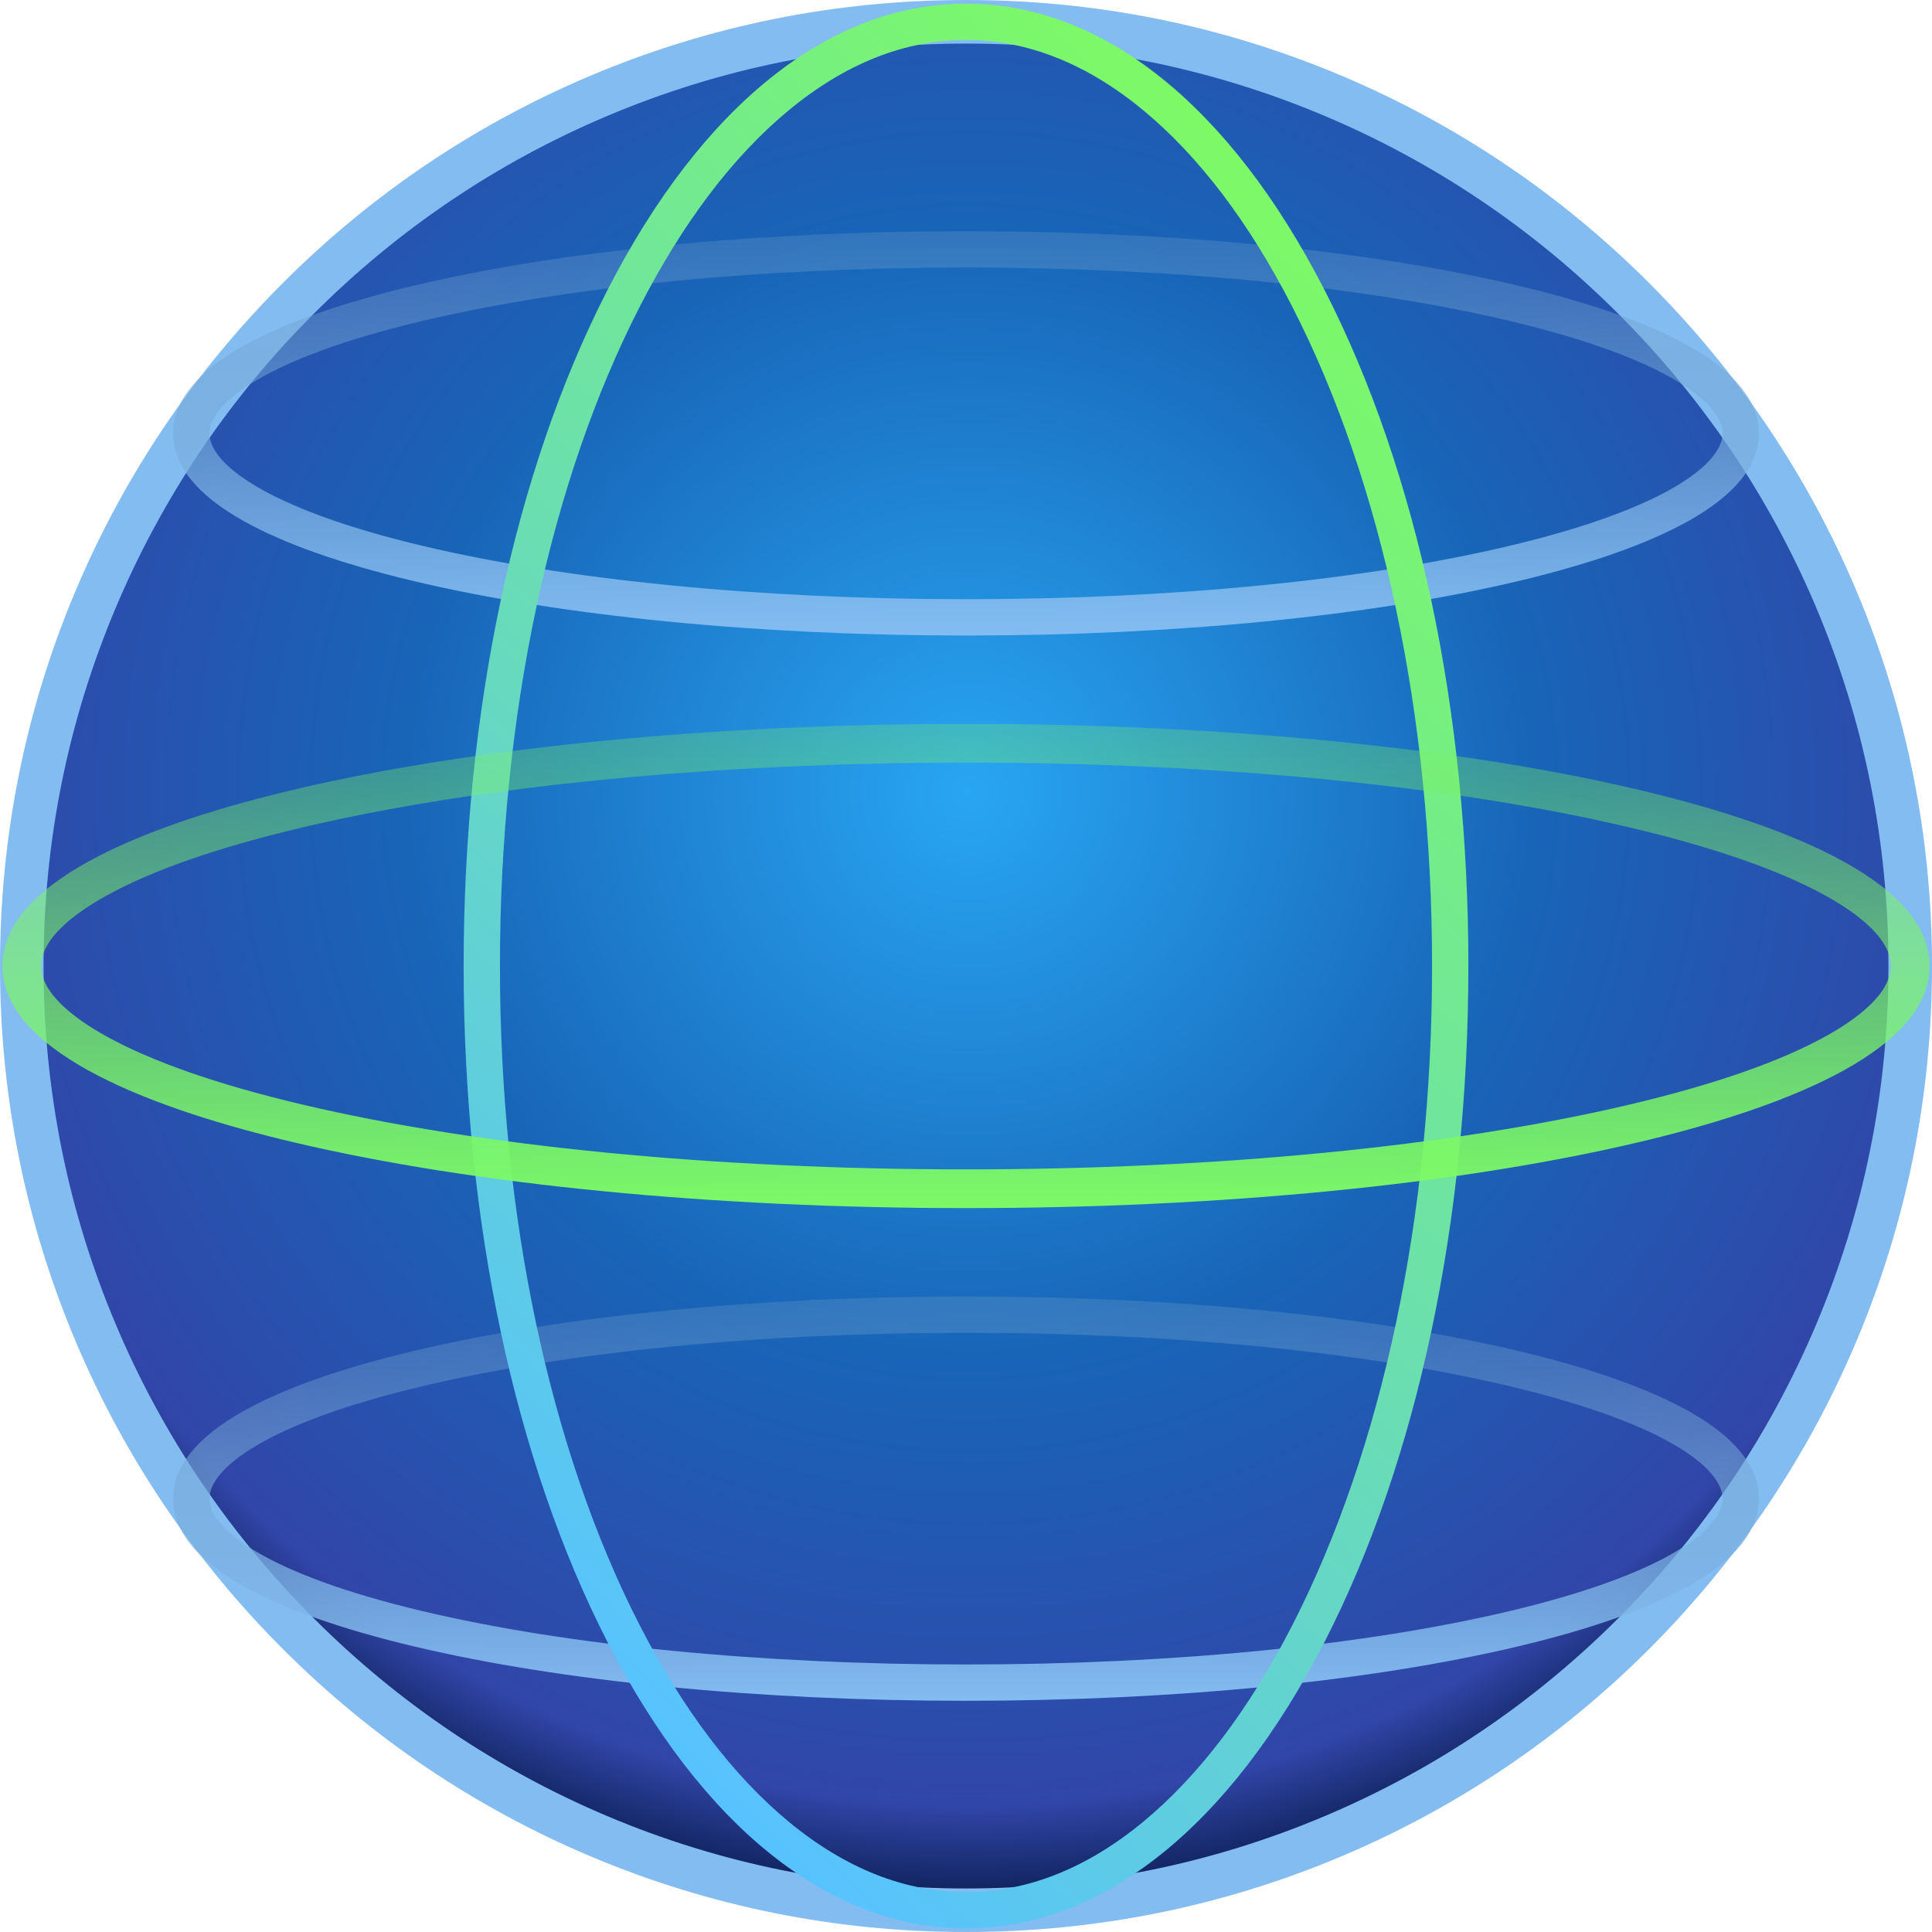
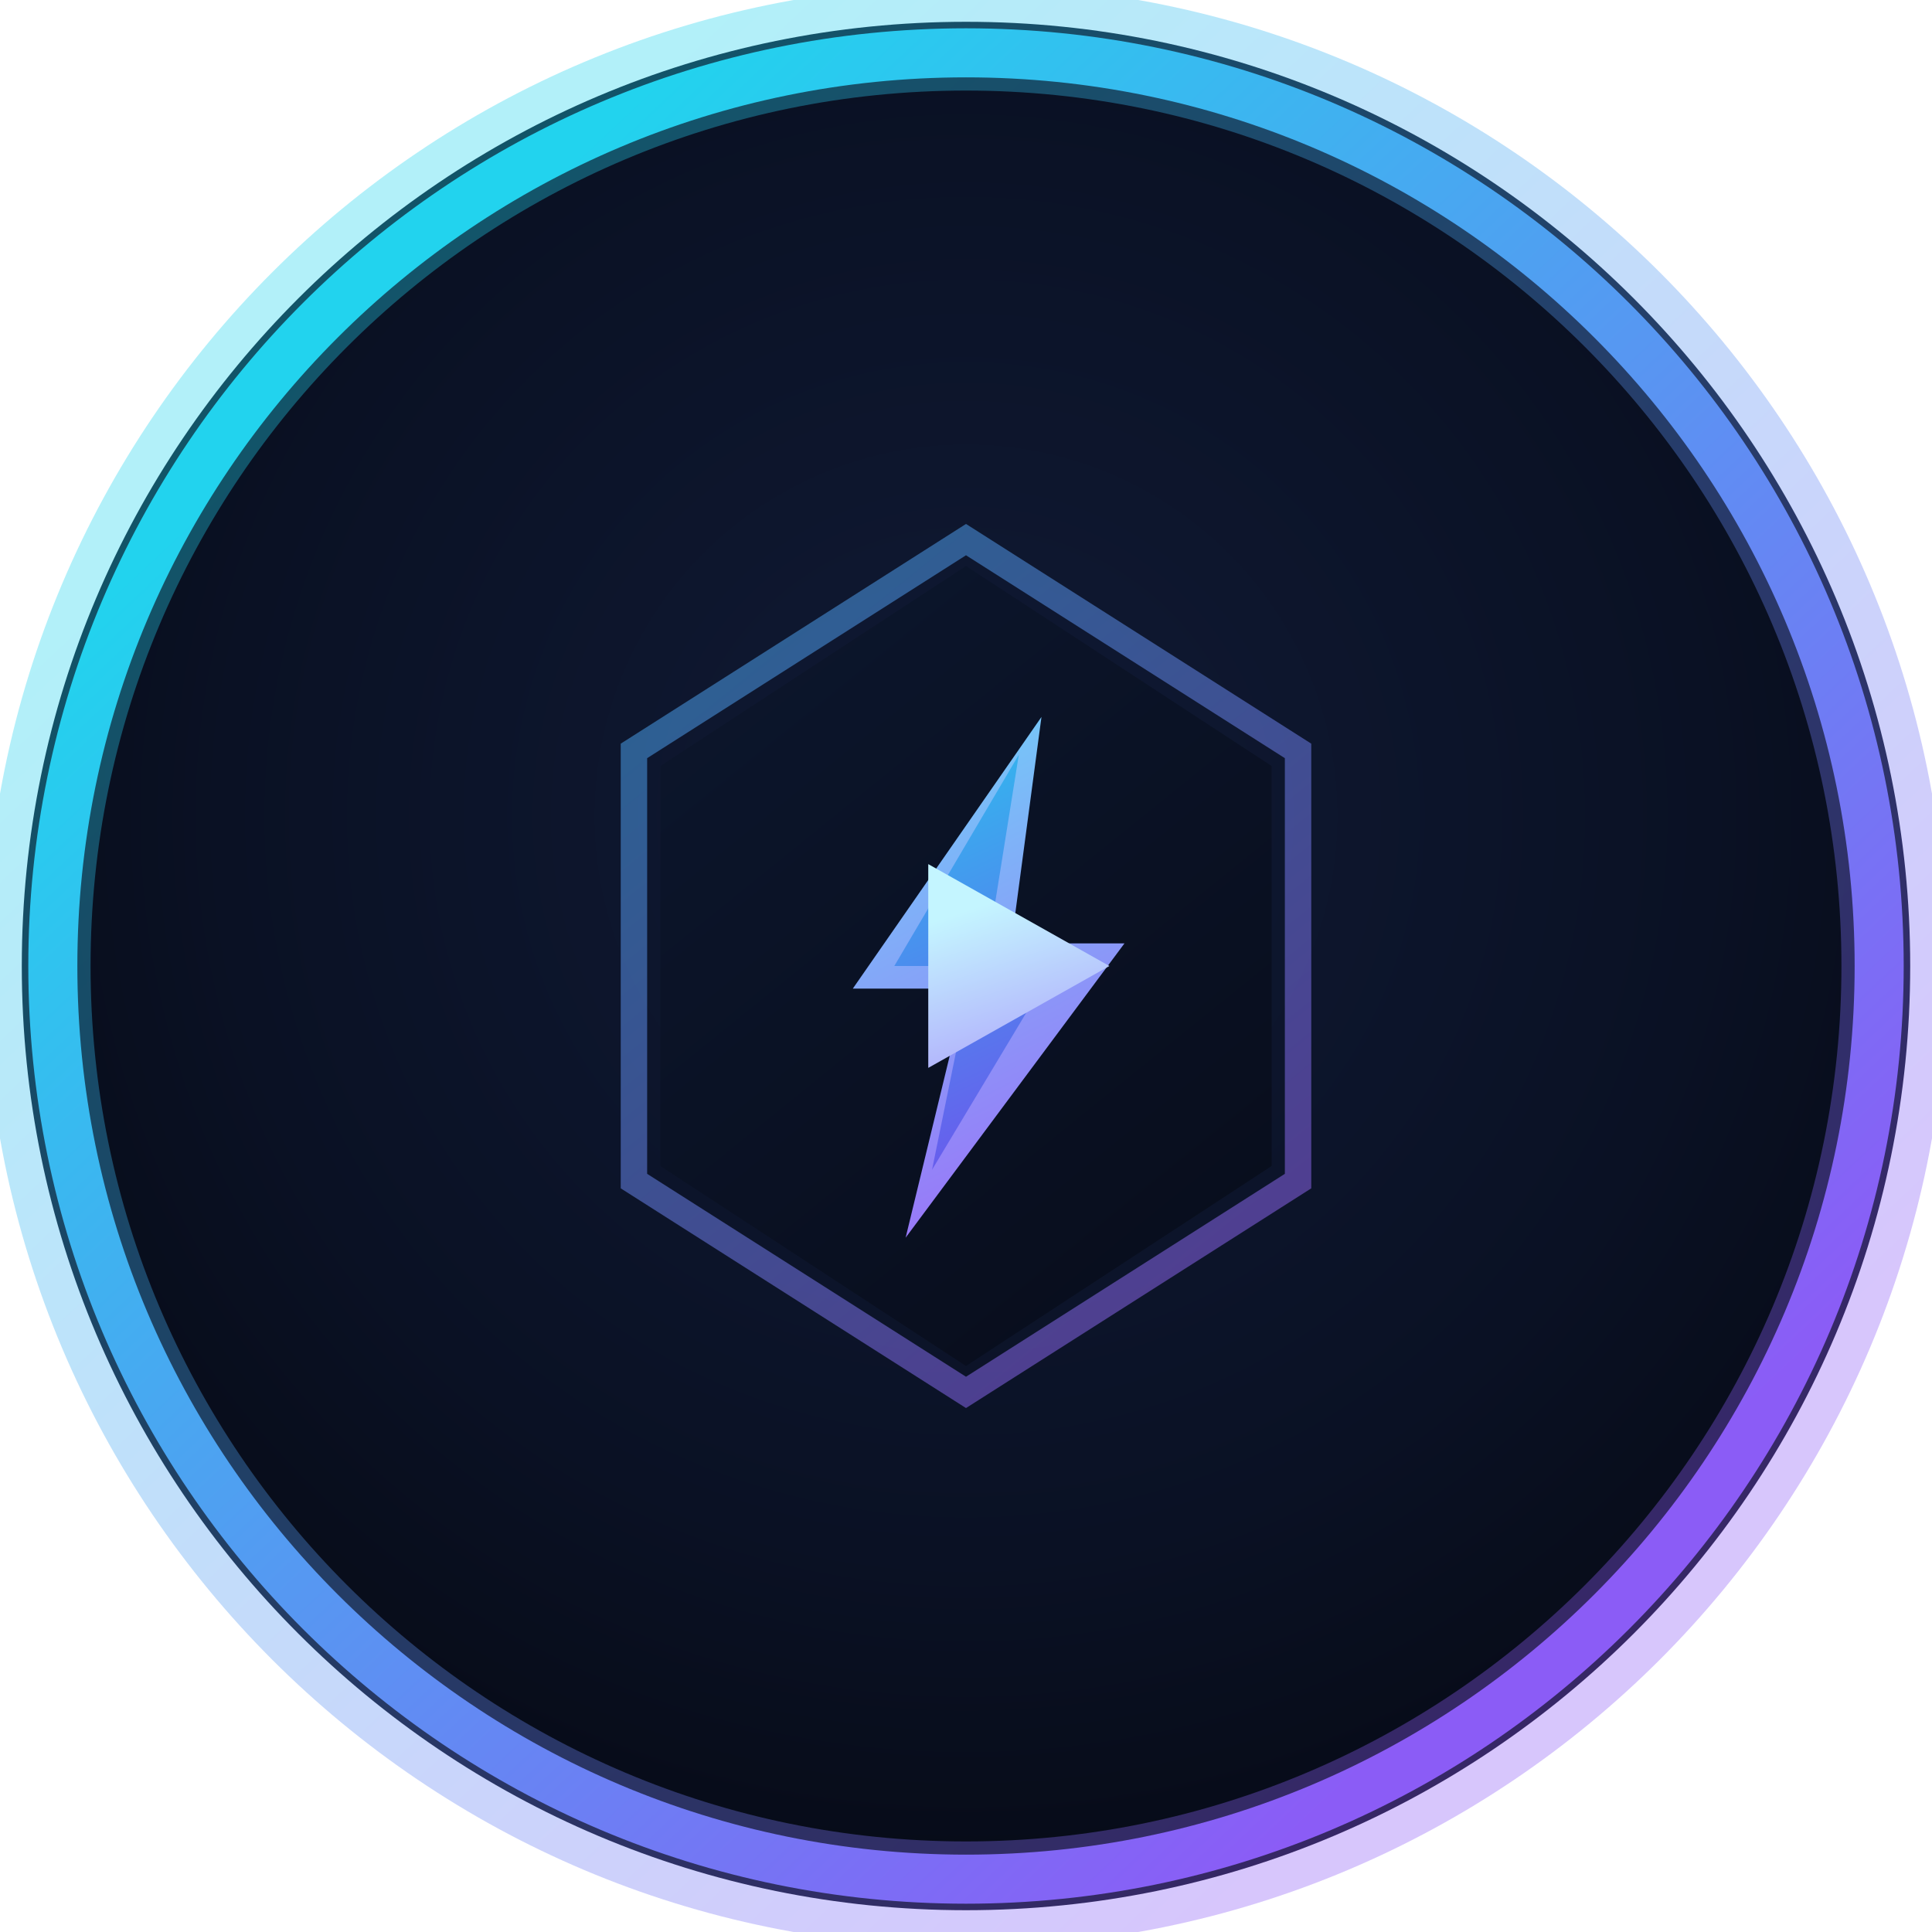
- <svg xmlns="http://www.w3.org/2000/svg" xmlns:xlink="http://www.w3.org/1999/xlink" id="Warstwa_1" viewBox="0 0 1024 1024">
+ <svg xmlns="http://www.w3.org/2000/svg" id="l92_emblem" viewBox="0 0 1024 1024">
  <defs>
-     <style>.cls-1{fill:#83bcf1;}.cls-2{fill:url(#Gradient_bez_nazwy_1076-2);}.cls-3{fill:url(#Gradient_bez_nazwy_1057);}.cls-4{fill:url(#Gradient_bez_nazwy_1076);}.cls-5{fill:url(#Gradient_bez_nazwy_23);}.cls-6{fill:url(#Gradient_bez_nazwy_842);}</style>
-     <radialGradient id="Gradient_bez_nazwy_1057" cx=".47" cy="1023.63" fx=".47" fy="1023.63" r=".6" gradientTransform="translate(43.55 1024967.46) scale(1000.9 -1000.9)" gradientUnits="userSpaceOnUse">
-       <stop offset="0" stop-color="#28a6f2" />
-       <stop offset=".5" stop-color="#1865b8" />
-       <stop offset=".9" stop-color="#3146a9" />
-       <stop offset="1" stop-color="#081a4a" />
+     <style>.l92-bg{fill:url(#l92Deep);}.l92-ring{fill:none;stroke:url(#l92Ring);stroke-width:26;}.l92-ring-glow{fill:none;stroke:url(#l92RingGlow);stroke-width:56;opacity:.35;}.l92-plate{fill:url(#l92Plate);}.l92-plate-glow{fill:none;stroke:url(#l92PlateGlow);stroke-width:14;opacity:.5;}.l92-bolt{fill:url(#l92Bolt);}.l92-bolt-in{fill:url(#l92BoltIn);}.l92-play{fill:url(#l92Play);}</style>
+     <radialGradient id="l92Deep" cx="50%" cy="42%" r="72%">
+       <stop offset="0%" stop-color="#101a35" />
+       <stop offset="55%" stop-color="#0a1124" />
+       <stop offset="100%" stop-color="#04060d" />
    </radialGradient>
-     <linearGradient id="Gradient_bez_nazwy_1076" x1="512" y1="336.84" x2="512" y2="122.55" gradientUnits="userSpaceOnUse">
-       <stop offset="0" stop-color="#83bcf1" />
-       <stop offset="1" stop-color="#6c9bc7" stop-opacity=".3" />
+     <linearGradient id="l92Ring" x1="200" y1="180" x2="824" y2="844" gradientUnits="userSpaceOnUse">
+       <stop offset="0" stop-color="#22d3ee" />
+       <stop offset="1" stop-color="#8b5cf6" />
    </linearGradient>
-     <linearGradient id="Gradient_bez_nazwy_1076-2" y1="901.45" y2="687.16" xlink:href="#Gradient_bez_nazwy_1076" />
-     <linearGradient id="Gradient_bez_nazwy_842" x1="800.15" y1="223.85" x2="223.85" y2="800.15" gradientUnits="userSpaceOnUse">
-       <stop offset="0" stop-color="#7df966" />
-       <stop offset="1" stop-color="#57c2ff" />
+     <linearGradient id="l92RingGlow" x1="200" y1="180" x2="824" y2="844" gradientUnits="userSpaceOnUse">
+       <stop offset="0" stop-color="#22d3ee" />
+       <stop offset="1" stop-color="#8b5cf6" />
    </linearGradient>
-     <linearGradient id="Gradient_bez_nazwy_23" x1="512" y1="640.32" x2="512" y2="383.68" gradientUnits="userSpaceOnUse">
-       <stop offset="0" stop-color="#7df966" />
-       <stop offset="1" stop-color="#79f062" stop-opacity=".3" />
+     <linearGradient id="l92Plate" x1="300" y1="250" x2="720" y2="770" gradientUnits="userSpaceOnUse">
+       <stop offset="0" stop-color="#0d1830" />
+       <stop offset="1" stop-color="#070b18" />
+     </linearGradient>
+     <linearGradient id="l92PlateGlow" x1="300" y1="250" x2="720" y2="770" gradientUnits="userSpaceOnUse">
+       <stop offset="0" stop-color="#38bdf8" />
+       <stop offset="1" stop-color="#a855f7" />
+     </linearGradient>
+     <linearGradient id="l92Bolt" x1="430" y1="330" x2="620" y2="700" gradientUnits="userSpaceOnUse">
+       <stop offset="0" stop-color="#67e8f9" />
+       <stop offset="1" stop-color="#a855f7" />
+     </linearGradient>
+     <linearGradient id="l92BoltIn" x1="450" y1="360" x2="590" y2="660" gradientUnits="userSpaceOnUse">
+       <stop offset="0" stop-color="#22d3ee" />
+       <stop offset="1" stop-color="#7c3aed" />
+     </linearGradient>
+     <linearGradient id="l92Play" x1="520" y1="480" x2="560" y2="600" gradientUnits="userSpaceOnUse">
+       <stop offset="0" stop-color="#c4f5ff" />
+       <stop offset="1" stop-color="#a78bfa" />
    </linearGradient>
  </defs>
-   <circle class="cls-3" cx="512" cy="512" r="500.45" />
-   <path class="cls-1" d="M512,1024c-69.11,0-136.17-13.54-199.3-40.24-60.97-25.79-115.72-62.7-162.74-109.72-47.02-47.02-83.93-101.77-109.72-162.74C13.54,648.17,0,581.11,0,512s13.54-136.17,40.24-199.3c25.79-60.97,62.7-115.72,109.72-162.74,47.02-47.02,101.77-83.93,162.74-109.72C375.83,13.54,442.89,0,512,0s136.17,13.54,199.3,40.24c60.97,25.79,115.72,62.7,162.74,109.72,47.02,47.02,83.93,101.77,109.72,162.74,26.7,63.13,40.24,130.18,40.24,199.3s-13.54,136.17-40.24,199.3c-25.79,60.97-62.7,115.72-109.72,162.74s-101.77,83.93-162.74,109.72c-63.13,26.7-130.18,40.24-199.3,40.24ZM512,23.1c-66.01,0-130.03,12.92-190.3,38.42-58.22,24.62-110.5,59.88-155.41,104.78-44.9,44.9-80.16,97.19-104.78,155.41-25.49,60.27-38.42,124.29-38.42,190.3s12.92,130.03,38.42,190.3c24.62,58.22,59.88,110.5,104.78,155.41,44.9,44.9,97.19,80.16,155.41,104.78,60.27,25.49,124.29,38.42,190.3,38.42s130.03-12.92,190.3-38.42c58.22-24.62,110.5-59.88,155.41-104.78,44.9-44.9,80.16-97.19,104.78-155.41,25.49-60.27,38.42-124.29,38.42-190.3s-12.92-130.03-38.42-190.3c-24.62-58.22-59.88-110.5-104.78-155.41-44.9-44.9-97.19-80.16-155.41-104.78-60.27-25.49-124.29-38.42-190.3-38.42Z" />
-   <path class="cls-4" d="M512,336.84c-110.41,0-214.32-10.24-292.58-28.82-38.58-9.16-69.03-19.92-90.49-31.97-24.67-13.85-37.18-29.45-37.18-46.35s12.51-32.5,37.18-46.35c21.46-12.05,51.91-22.81,90.49-31.97,78.26-18.59,182.17-28.82,292.58-28.82s214.32,10.24,292.58,28.82c38.58,9.16,69.03,19.92,90.49,31.97,24.67,13.85,37.18,29.45,37.18,46.35s-12.51,32.5-37.18,46.35c-21.46,12.05-51.91,22.81-90.49,31.97-78.26,18.59-182.17,28.82-292.58,28.82ZM512,141.79c-108.96,0-211.28,10.05-288.13,28.3-83.22,19.76-112.87,43.74-112.87,59.6s29.65,39.83,112.87,59.6c76.85,18.25,179.18,28.3,288.13,28.3s211.28-10.05,288.13-28.3c83.22-19.76,112.87-43.74,112.87-59.6s-29.65-39.83-112.87-59.6c-76.85-18.25-179.18-28.3-288.13-28.3Z" />
-   <path class="cls-2" d="M512,901.45c-110.41,0-214.32-10.24-292.58-28.82-38.58-9.16-69.03-19.92-90.49-31.97-24.67-13.85-37.18-29.45-37.18-46.35s12.51-32.5,37.18-46.35c21.46-12.05,51.91-22.81,90.49-31.97,78.26-18.59,182.17-28.82,292.58-28.82s214.32,10.24,292.58,28.82c38.58,9.16,69.03,19.92,90.49,31.97,24.67,13.85,37.18,29.45,37.18,46.35s-12.51,32.5-37.18,46.35c-21.46,12.05-51.91,22.81-90.49,31.97-78.26,18.59-182.17,28.82-292.58,28.82ZM512,706.41c-108.96,0-211.28,10.05-288.13,28.3-83.22,19.76-112.87,43.75-112.87,59.6s29.65,39.83,112.87,59.6c76.85,18.25,179.18,28.3,288.13,28.3s211.28-10.05,288.13-28.3c83.22-19.76,112.87-43.75,112.87-59.6s-29.65-39.83-112.87-59.6c-76.85-18.25-179.18-28.3-288.13-28.3Z" />
-   <path class="cls-6" d="M512,1022.08c-72.34,0-139.83-53.91-190.04-151.81-49.16-95.86-76.23-223.09-76.23-358.26s27.07-262.41,76.23-358.26C372.17,55.84,439.66,1.92,512,1.92s139.83,53.91,190.04,151.81c49.16,95.86,76.23,223.09,76.23,358.26s-27.07,262.41-76.23,358.26c-50.2,97.9-117.69,151.81-190.04,151.81ZM512,21.17c-32.35,0-63.9,12.49-93.77,37.13-29.54,24.37-56.17,59.43-79.14,104.22-47.79,93.19-74.11,217.3-74.11,349.48s26.32,256.29,74.11,349.48c22.97,44.79,49.59,79.85,79.14,104.22,29.87,24.64,61.42,37.13,93.77,37.13s63.9-12.49,93.77-37.13c29.54-24.37,56.17-59.43,79.14-104.22,47.79-93.19,74.11-217.3,74.11-349.48s-26.32-256.29-74.11-349.48c-22.97-44.79-49.59-79.85-79.14-104.22-29.87-24.64-61.42-37.13-93.77-37.13Z" />
-   <path class="cls-5" d="M868.23,418.53c-95.27-22.47-221.78-34.85-356.23-34.85s-260.96,12.38-356.23,34.85C85.29,435.16,1.28,464.87,1.28,512s84.01,76.84,154.49,93.47c95.27,22.47,221.78,34.85,356.23,34.85s260.96-12.38,356.23-34.85c70.48-16.62,154.49-46.34,154.49-93.47s-84.01-76.84-154.49-93.47ZM512,619.79c-132.91,0-257.74-12.18-351.52-34.3-45.04-10.62-80.23-22.9-104.61-36.5-15.54-8.67-34.06-22.12-34.06-36.99s18.52-28.32,34.06-36.99c24.38-13.6,59.57-25.88,104.61-36.5,93.77-22.12,218.61-34.3,351.52-34.3s257.74,12.18,351.52,34.3c45.04,10.62,80.23,22.9,104.61,36.5,15.54,8.67,34.06,22.12,34.06,36.99s-18.52,28.32-34.06,36.99c-24.38,13.6-59.57,25.87-104.61,36.5-93.77,22.12-218.61,34.3-351.52,34.3Z" />
+   <circle class="l92-bg" cx="512" cy="512" r="500.45" />
+   <circle class="l92-ring-glow" cx="512" cy="512" r="492" />
+   <circle class="l92-ring" cx="512" cy="512" r="484" />
+   <path class="l92-plate-glow" d="M512,286 L688,398 L688,626 L512,738 L336,626 L336,398 Z" />
+   <path class="l92-plate" d="M512,300 L674,406 L674,618 L512,724 L350,618 L350,406 Z" />
+   <path class="l92-bolt" d="M552,380 L452,524 L512,524 L480,656 L596,500 L536,500 Z" />
+   <path class="l92-bolt-in" d="M540,400 L474,512 L516,512 L494,620 L566,500 L524,500 Z" />
+   <path class="l92-play" d="M492,566 L588,512 L492,458 Z" />
</svg>
